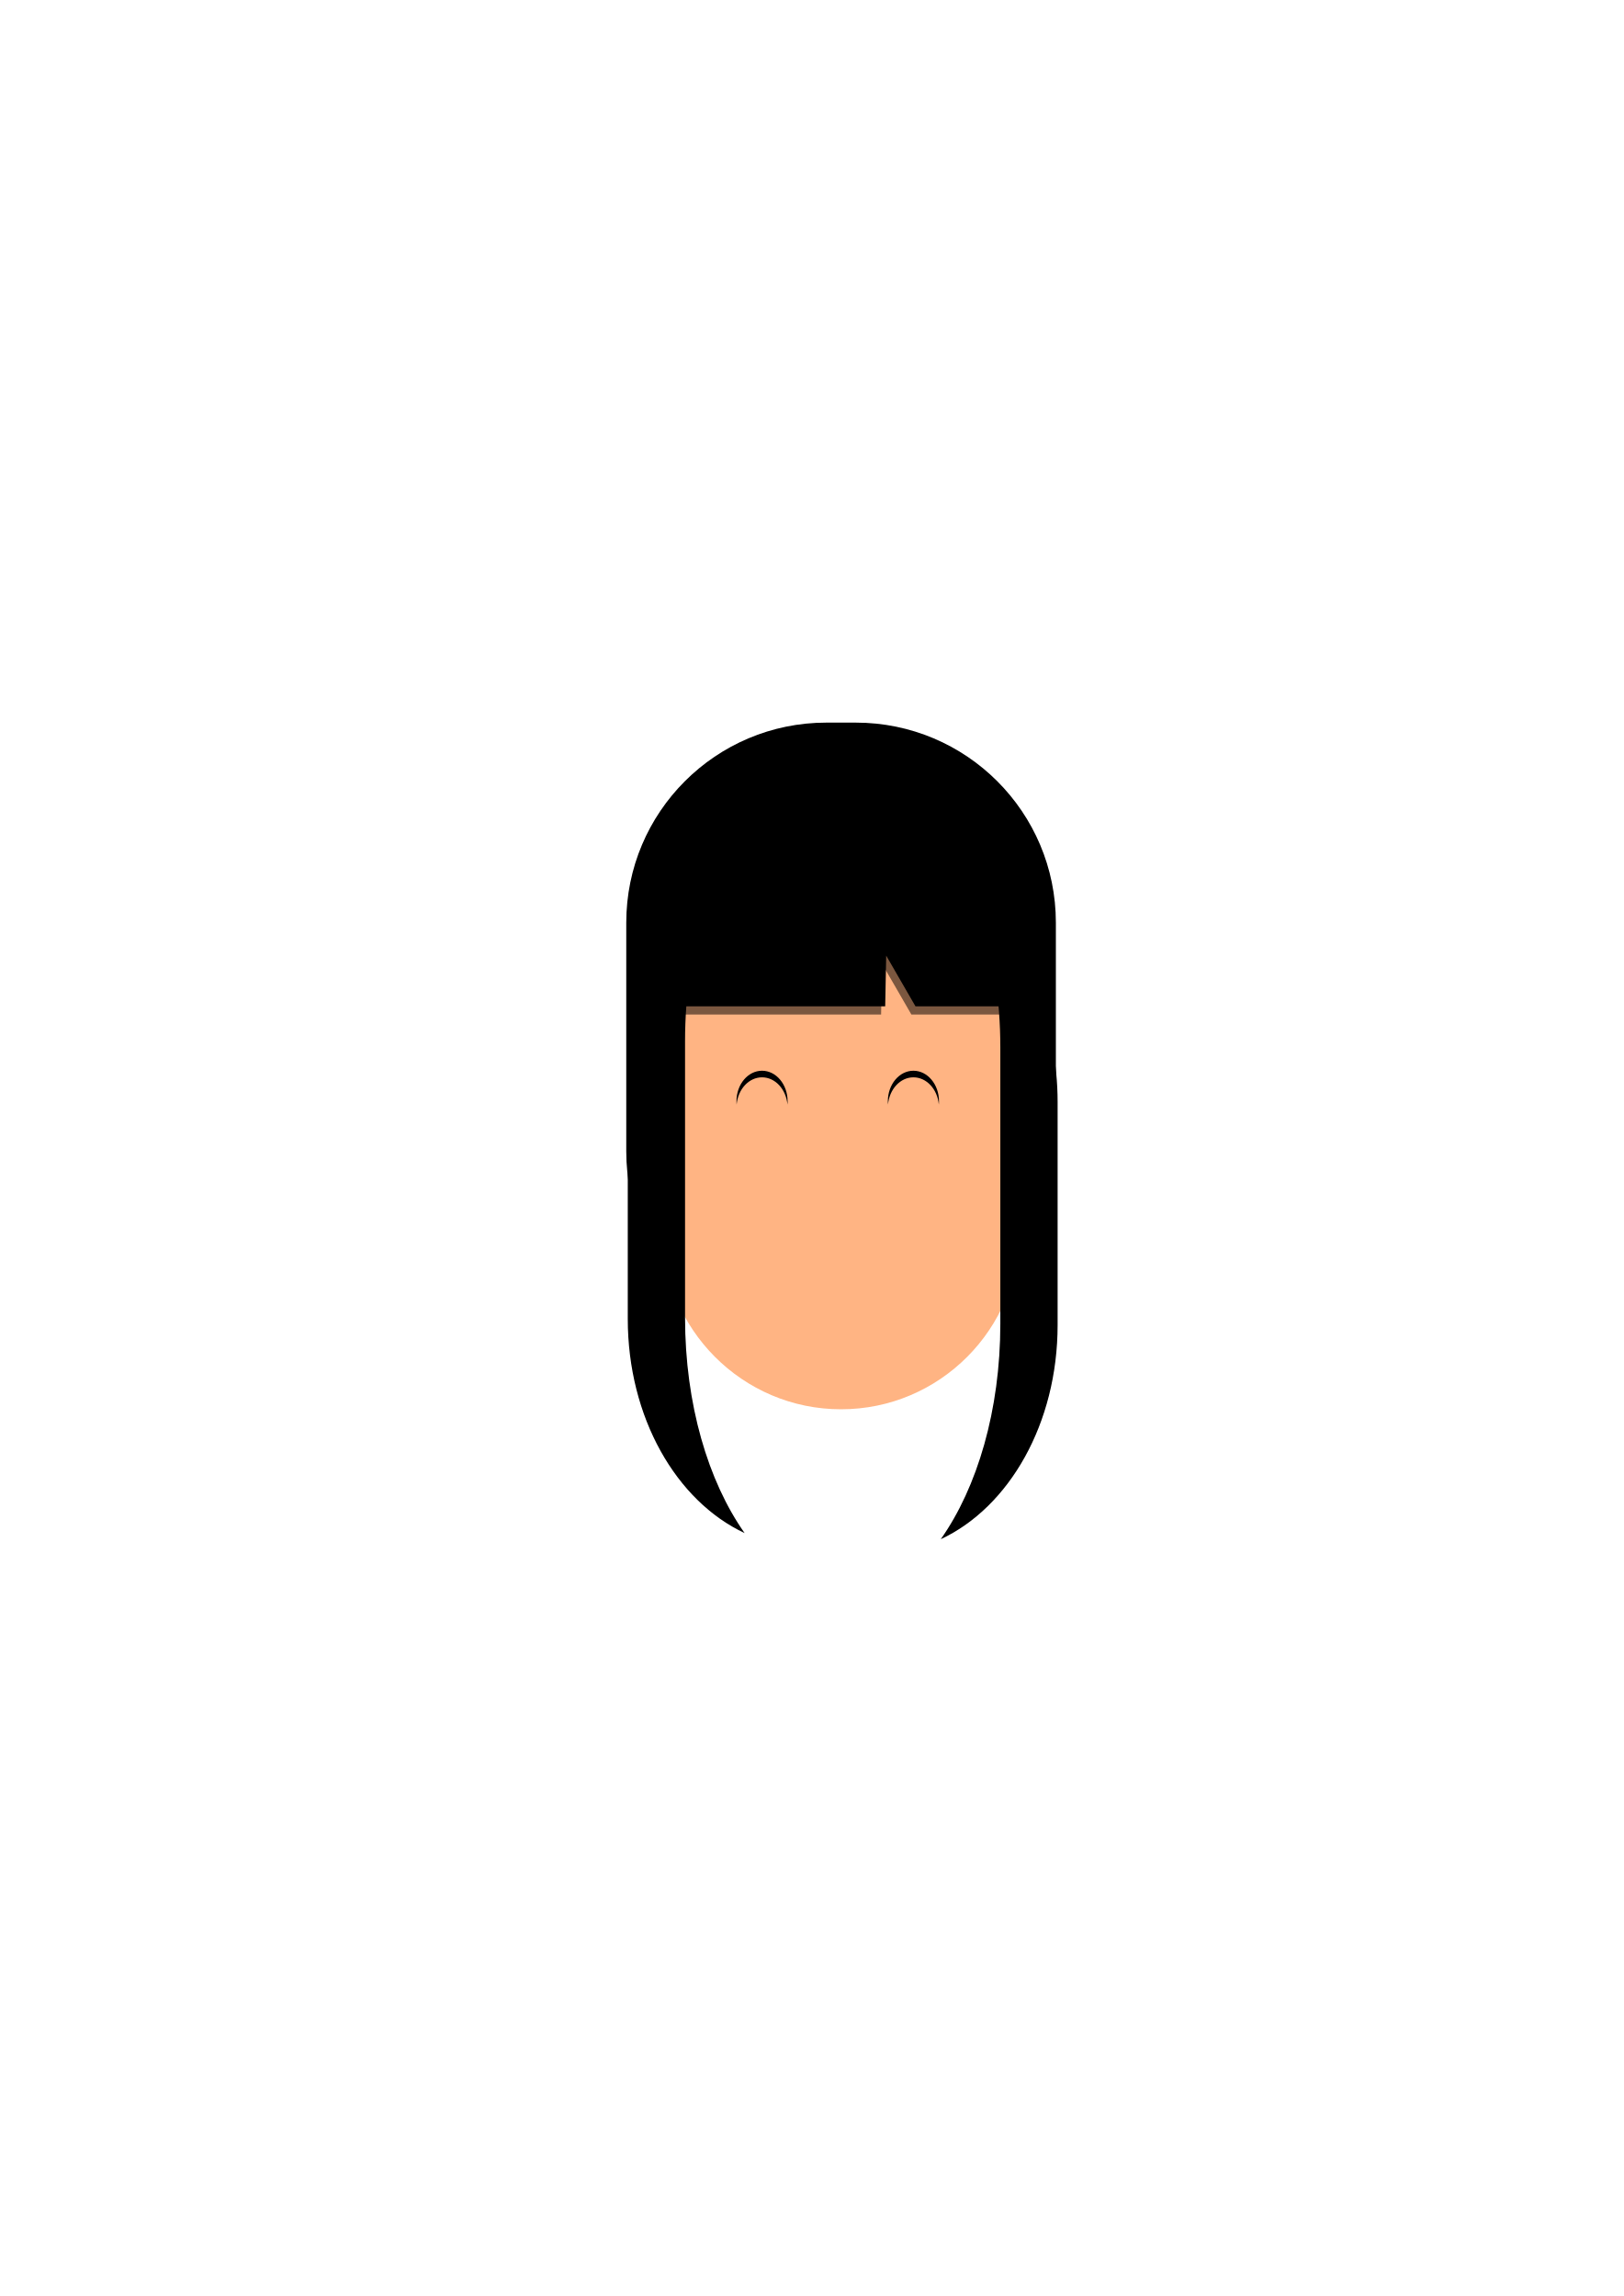
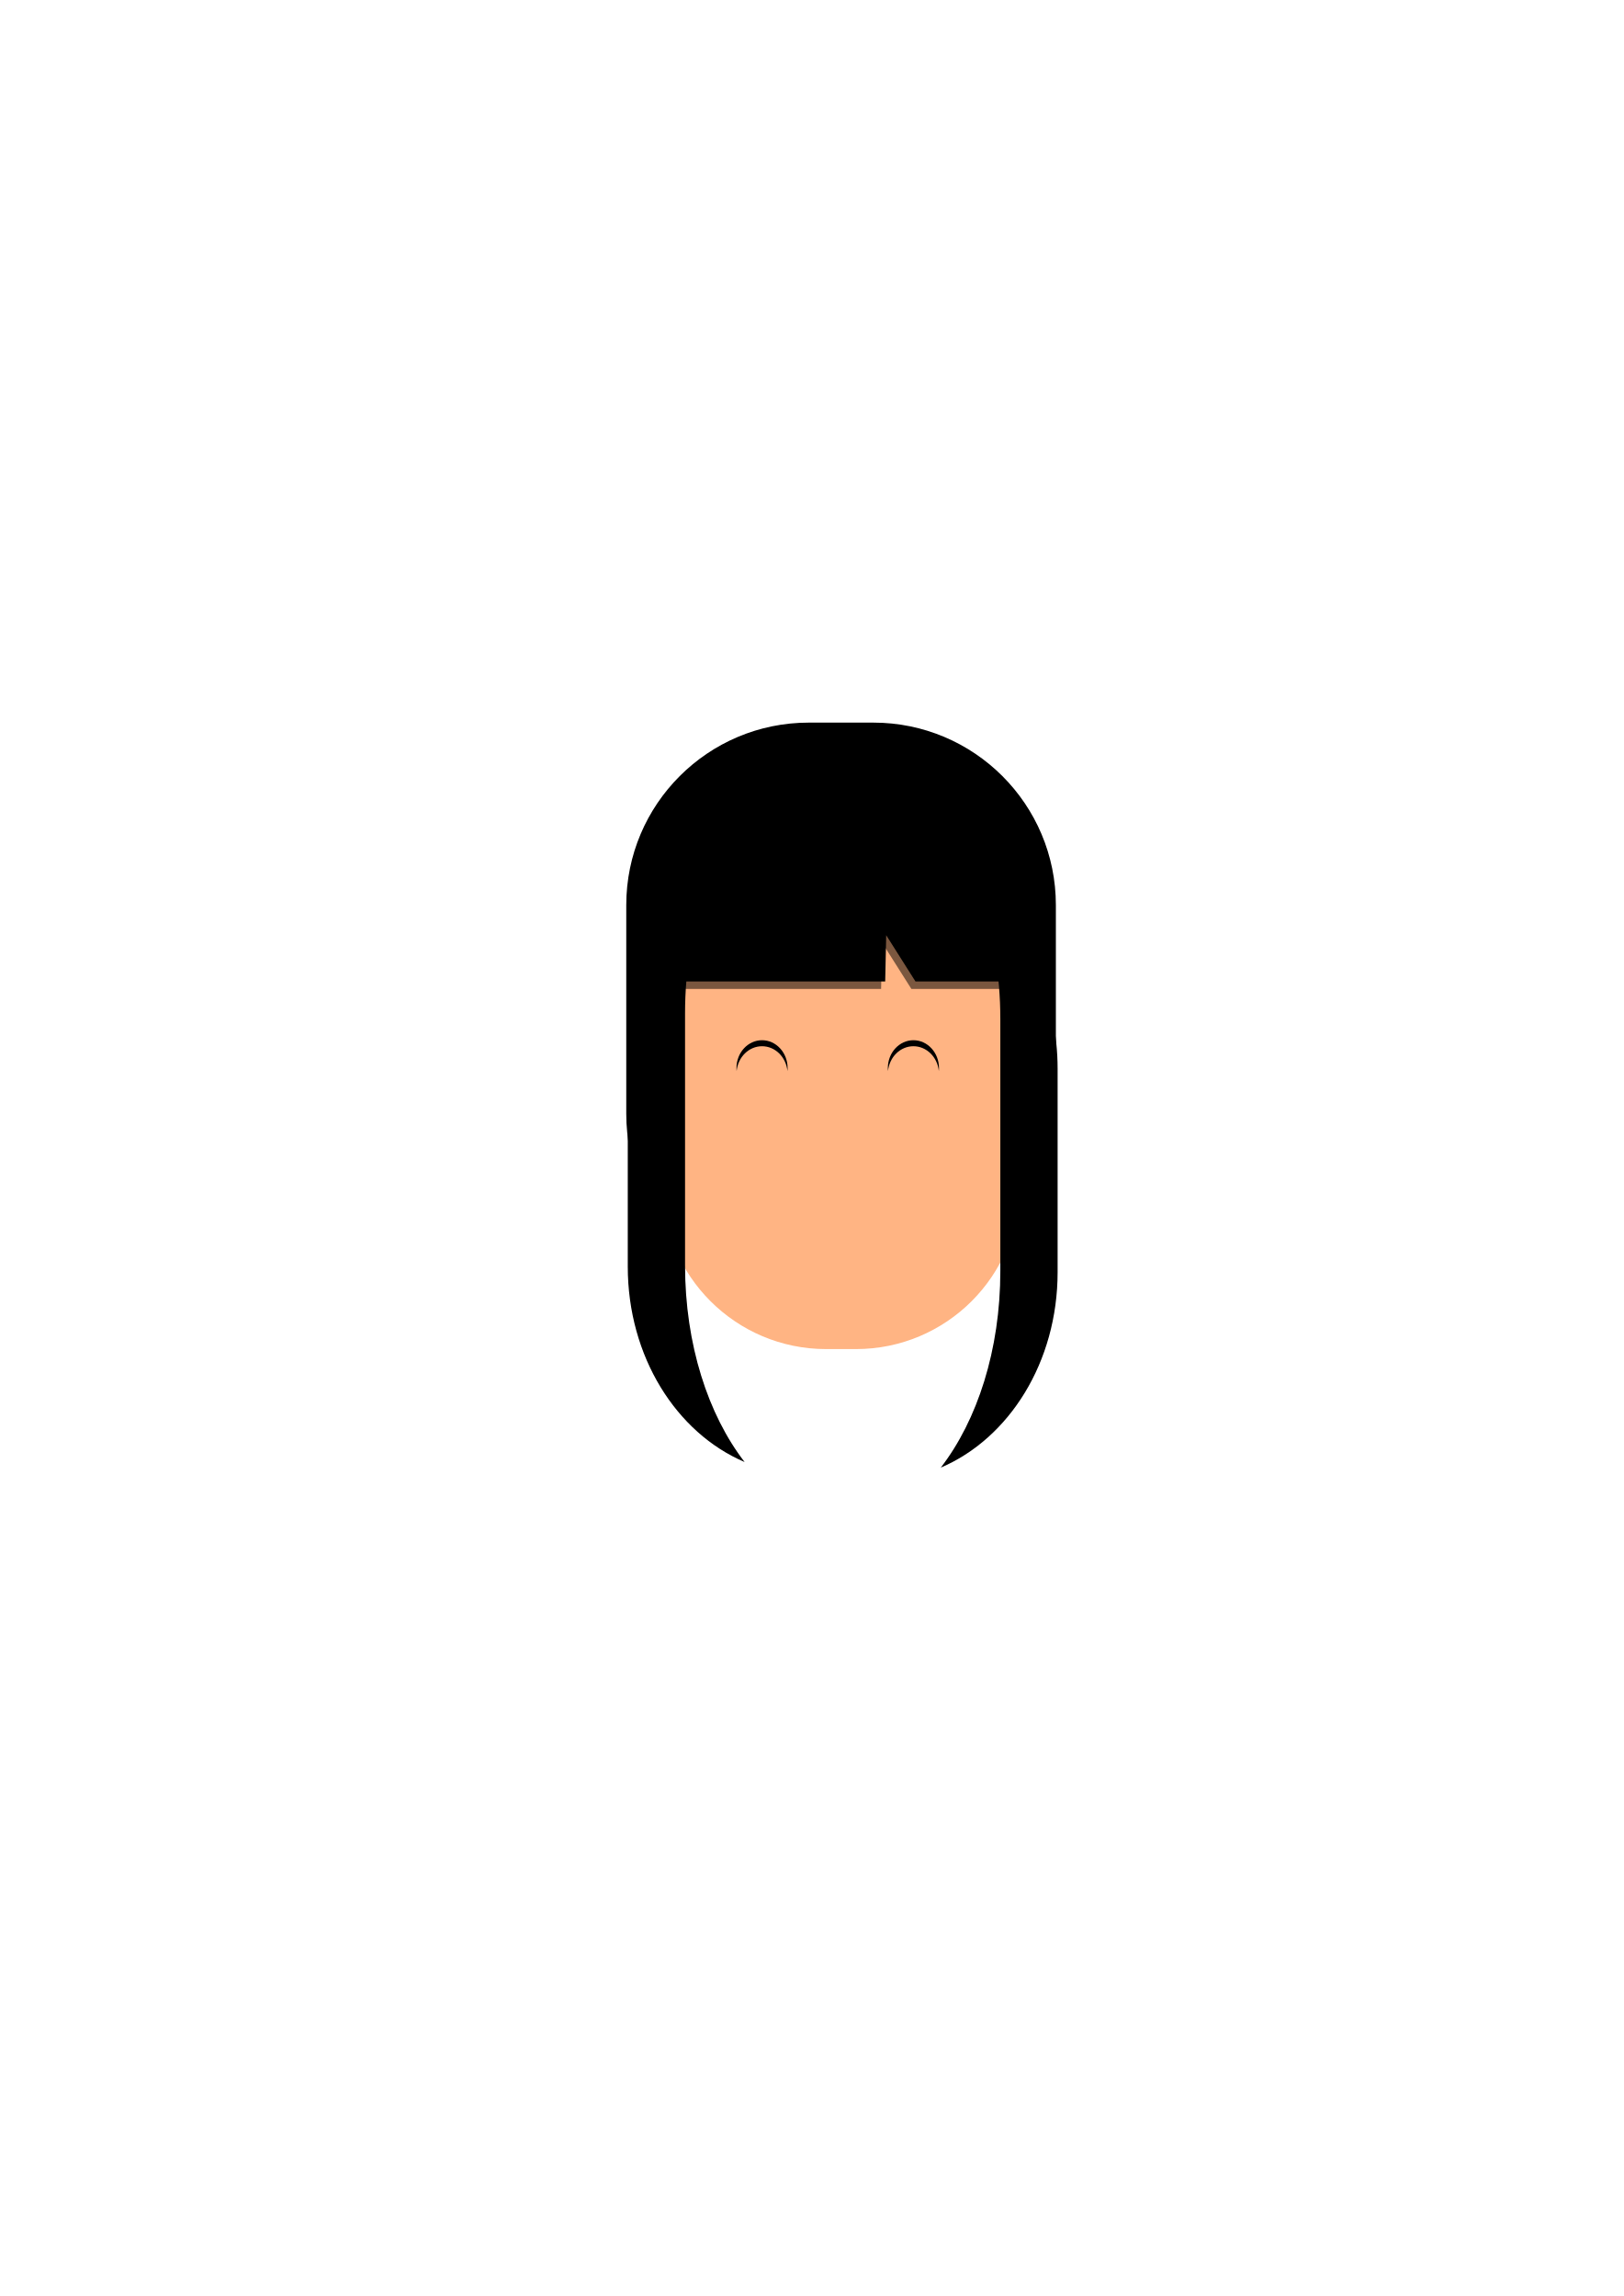
- <svg xmlns="http://www.w3.org/2000/svg" width="210mm" height="297mm" viewBox="0 0 210 297" version="1.1" id="svg1530">
+ <svg xmlns="http://www.w3.org/2000/svg" id="svg1530" version="1.1" viewBox="0 0 210 297" height="297mm" width="210mm">
  <defs id="defs1524" />
  <g id="layer1">
-     <rect ry="25.881" y="93.474" x="80.997" height="81.34" width="55.563" id="rect2113" style="fill:#000000;fill-opacity:1;fill-rule:evenodd;stroke-width:0.313" />
-     <rect style="fill:#ffb483;fill-opacity:1;fill-rule:evenodd;stroke-width:0.263" id="rect2093" width="46.175" height="69.056" x="85.691" y="113.242" ry="23.194" />
-     <path transform="scale(0.2645833)" d="M 331 389 L 331 492 L 432.701 492 L 433.193 467.207 L 447.508 492 L 493 492 L 493 389 L 331 389 z " style="opacity:1;fill:#000000;fill-opacity:1;fill-rule:evenodd;stroke-width:0.743" id="rect865" />
-     <g id="g916">
-       <path id="rect844" style="fill:#000000;fill-opacity:1;fill-rule:evenodd;stroke-width:0.297" d="m 91.182,117.421 c -6.042,5.312 -9.99,14.211 -9.99,24.333 v 28.841 c 0,12.762 6.274,23.582 15.111,27.716 -4.718,-6.696 -7.703,-16.683 -7.703,-27.878 v -35.728 c 0,-6.26 0.934,-12.142 2.581,-17.283 z" />
-       <path d="m 126.795,118.215 c 6.042,5.312 9.99,14.211 9.99,24.333 v 28.841 c 0,12.762 -6.274,23.582 -15.111,27.716 4.718,-6.696 7.703,-16.683 7.703,-27.878 v -35.728 c 0,-6.26 -0.934,-12.142 -2.581,-17.283 z" style="fill:#000000;fill-opacity:1;fill-rule:evenodd;stroke-width:0.297" id="path863" />
-       <path d="m 87.048,103.981 v 27.252 h 26.908 l 0.13,-6.56 3.787,6.56 h 12.036 v -27.252 z" style="opacity:0.518;fill:#000000;fill-opacity:1;fill-rule:evenodd;stroke-width:0.196" id="path872" />
+     <rect style="fill:#000000;fill-opacity:1;fill-rule:evenodd;stroke-width:0.299" id="rect2113" width="55.563" height="74.21" x="80.997" y="93.474" ry="23.612" />
+     <rect ry="21.161" y="111.509" x="85.691" height="63.002" width="46.175" id="rect2093" style="fill:#ffb483;fill-opacity:1;fill-rule:evenodd;stroke-width:0.251" />
+     <path id="rect865" style="opacity:1;fill:#000000;fill-opacity:1;fill-rule:evenodd;stroke-width:0.188" d="m 87.577,102.095 v 24.863 h 26.908 l 0.13,-5.985 3.787,5.985 h 12.036 v -24.863 z" />
+     <g transform="matrix(1,0,0,0.9123325,0,8.194589)" id="g916">
+       <path d="m 91.182,117.421 c -6.042,5.312 -9.99,14.211 -9.99,24.333 v 28.841 c 0,12.762 6.274,23.582 15.111,27.716 -4.718,-6.696 -7.703,-16.683 -7.703,-27.878 v -35.728 c 0,-6.26 0.934,-12.142 2.581,-17.283 z" style="fill:#000000;fill-opacity:1;fill-rule:evenodd;stroke-width:0.297" id="rect844" />
+       <path id="path863" style="fill:#000000;fill-opacity:1;fill-rule:evenodd;stroke-width:0.297" d="m 126.795,118.215 c 6.042,5.312 9.99,14.211 9.99,24.333 v 28.841 c 0,12.762 -6.274,23.582 -15.111,27.716 4.718,-6.696 7.703,-16.683 7.703,-27.878 v -35.728 c 0,-6.26 -0.934,-12.142 -2.581,-17.283 z" />
+       <path id="path872" style="opacity:0.518;fill:#000000;fill-opacity:1;fill-rule:evenodd;stroke-width:0.196" d="m 87.048,103.981 v 27.252 h 26.908 l 0.13,-6.56 3.787,6.56 h 12.036 v -27.252 z" />
    </g>
-     <g id="g889">
-       <path id="ellipse876" style="opacity:1;fill:#000000;fill-opacity:1;fill-rule:evenodd;stroke-width:0.071" d="m 98.557,138.505 a 3.307,3.947 0 0 0 -3.307,3.947 3.307,3.947 0 0 0 0.019,0.427 3.307,3.947 0 0 1 3.288,-3.521 3.307,3.947 0 0 1 3.288,3.521 3.307,3.947 0 0 0 0.019,-0.427 3.307,3.947 0 0 0 -3.307,-3.947 z" />
-       <path d="m 118.136,138.505 a 3.307,3.947 0 0 0 -3.307,3.947 3.307,3.947 0 0 0 0.019,0.427 3.307,3.947 0 0 1 3.288,-3.521 3.307,3.947 0 0 1 3.288,3.521 3.307,3.947 0 0 0 0.019,-0.427 3.307,3.947 0 0 0 -3.307,-3.947 z" style="opacity:1;fill:#000000;fill-opacity:1;fill-rule:evenodd;stroke-width:0.071" id="path881" />
+     <g transform="matrix(1,0,0,0.9123325,0,8.194589)" id="g889">
+       <path d="m 98.557,138.505 a 3.307,3.947 0 0 0 -3.307,3.947 3.307,3.947 0 0 0 0.019,0.427 3.307,3.947 0 0 1 3.288,-3.521 3.307,3.947 0 0 1 3.288,3.521 3.307,3.947 0 0 0 0.019,-0.427 3.307,3.947 0 0 0 -3.307,-3.947 z" style="opacity:1;fill:#000000;fill-opacity:1;fill-rule:evenodd;stroke-width:0.071" id="ellipse876" />
+       <path id="path881" style="opacity:1;fill:#000000;fill-opacity:1;fill-rule:evenodd;stroke-width:0.071" d="m 118.136,138.505 a 3.307,3.947 0 0 0 -3.307,3.947 3.307,3.947 0 0 0 0.019,0.427 3.307,3.947 0 0 1 3.288,-3.521 3.307,3.947 0 0 1 3.288,3.521 3.307,3.947 0 0 0 0.019,-0.427 3.307,3.947 0 0 0 -3.307,-3.947 z" />
    </g>
  </g>
</svg>
